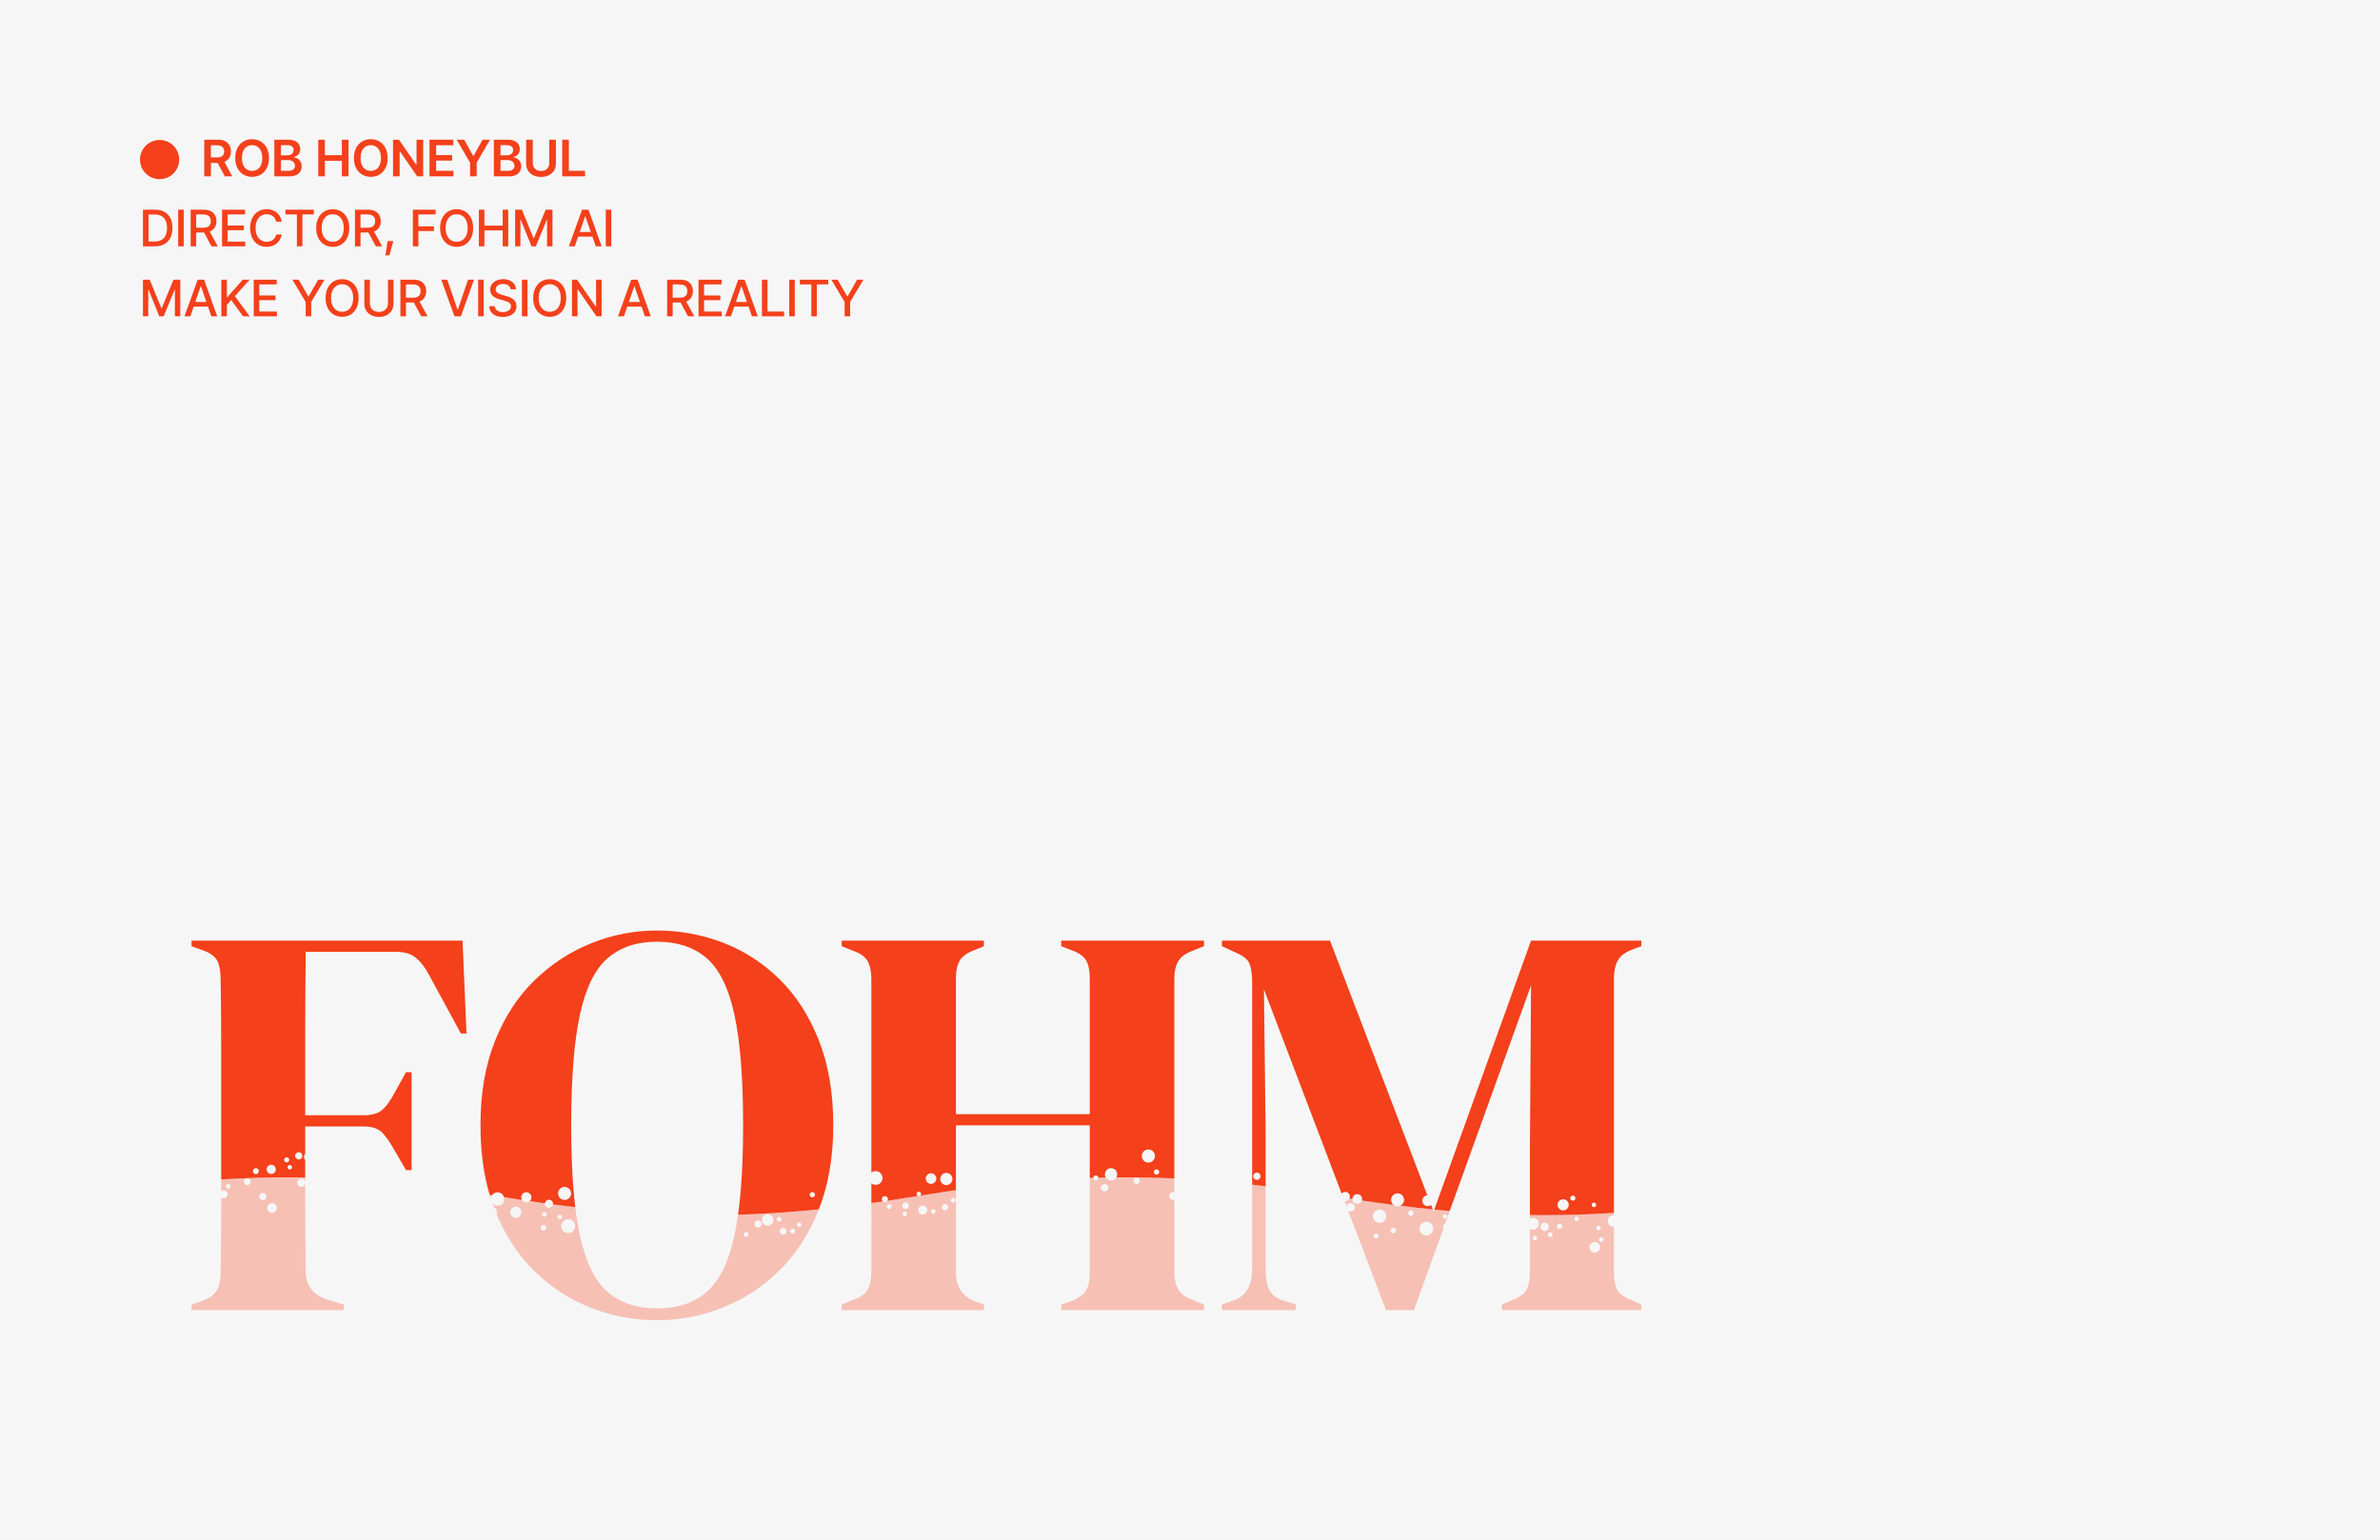
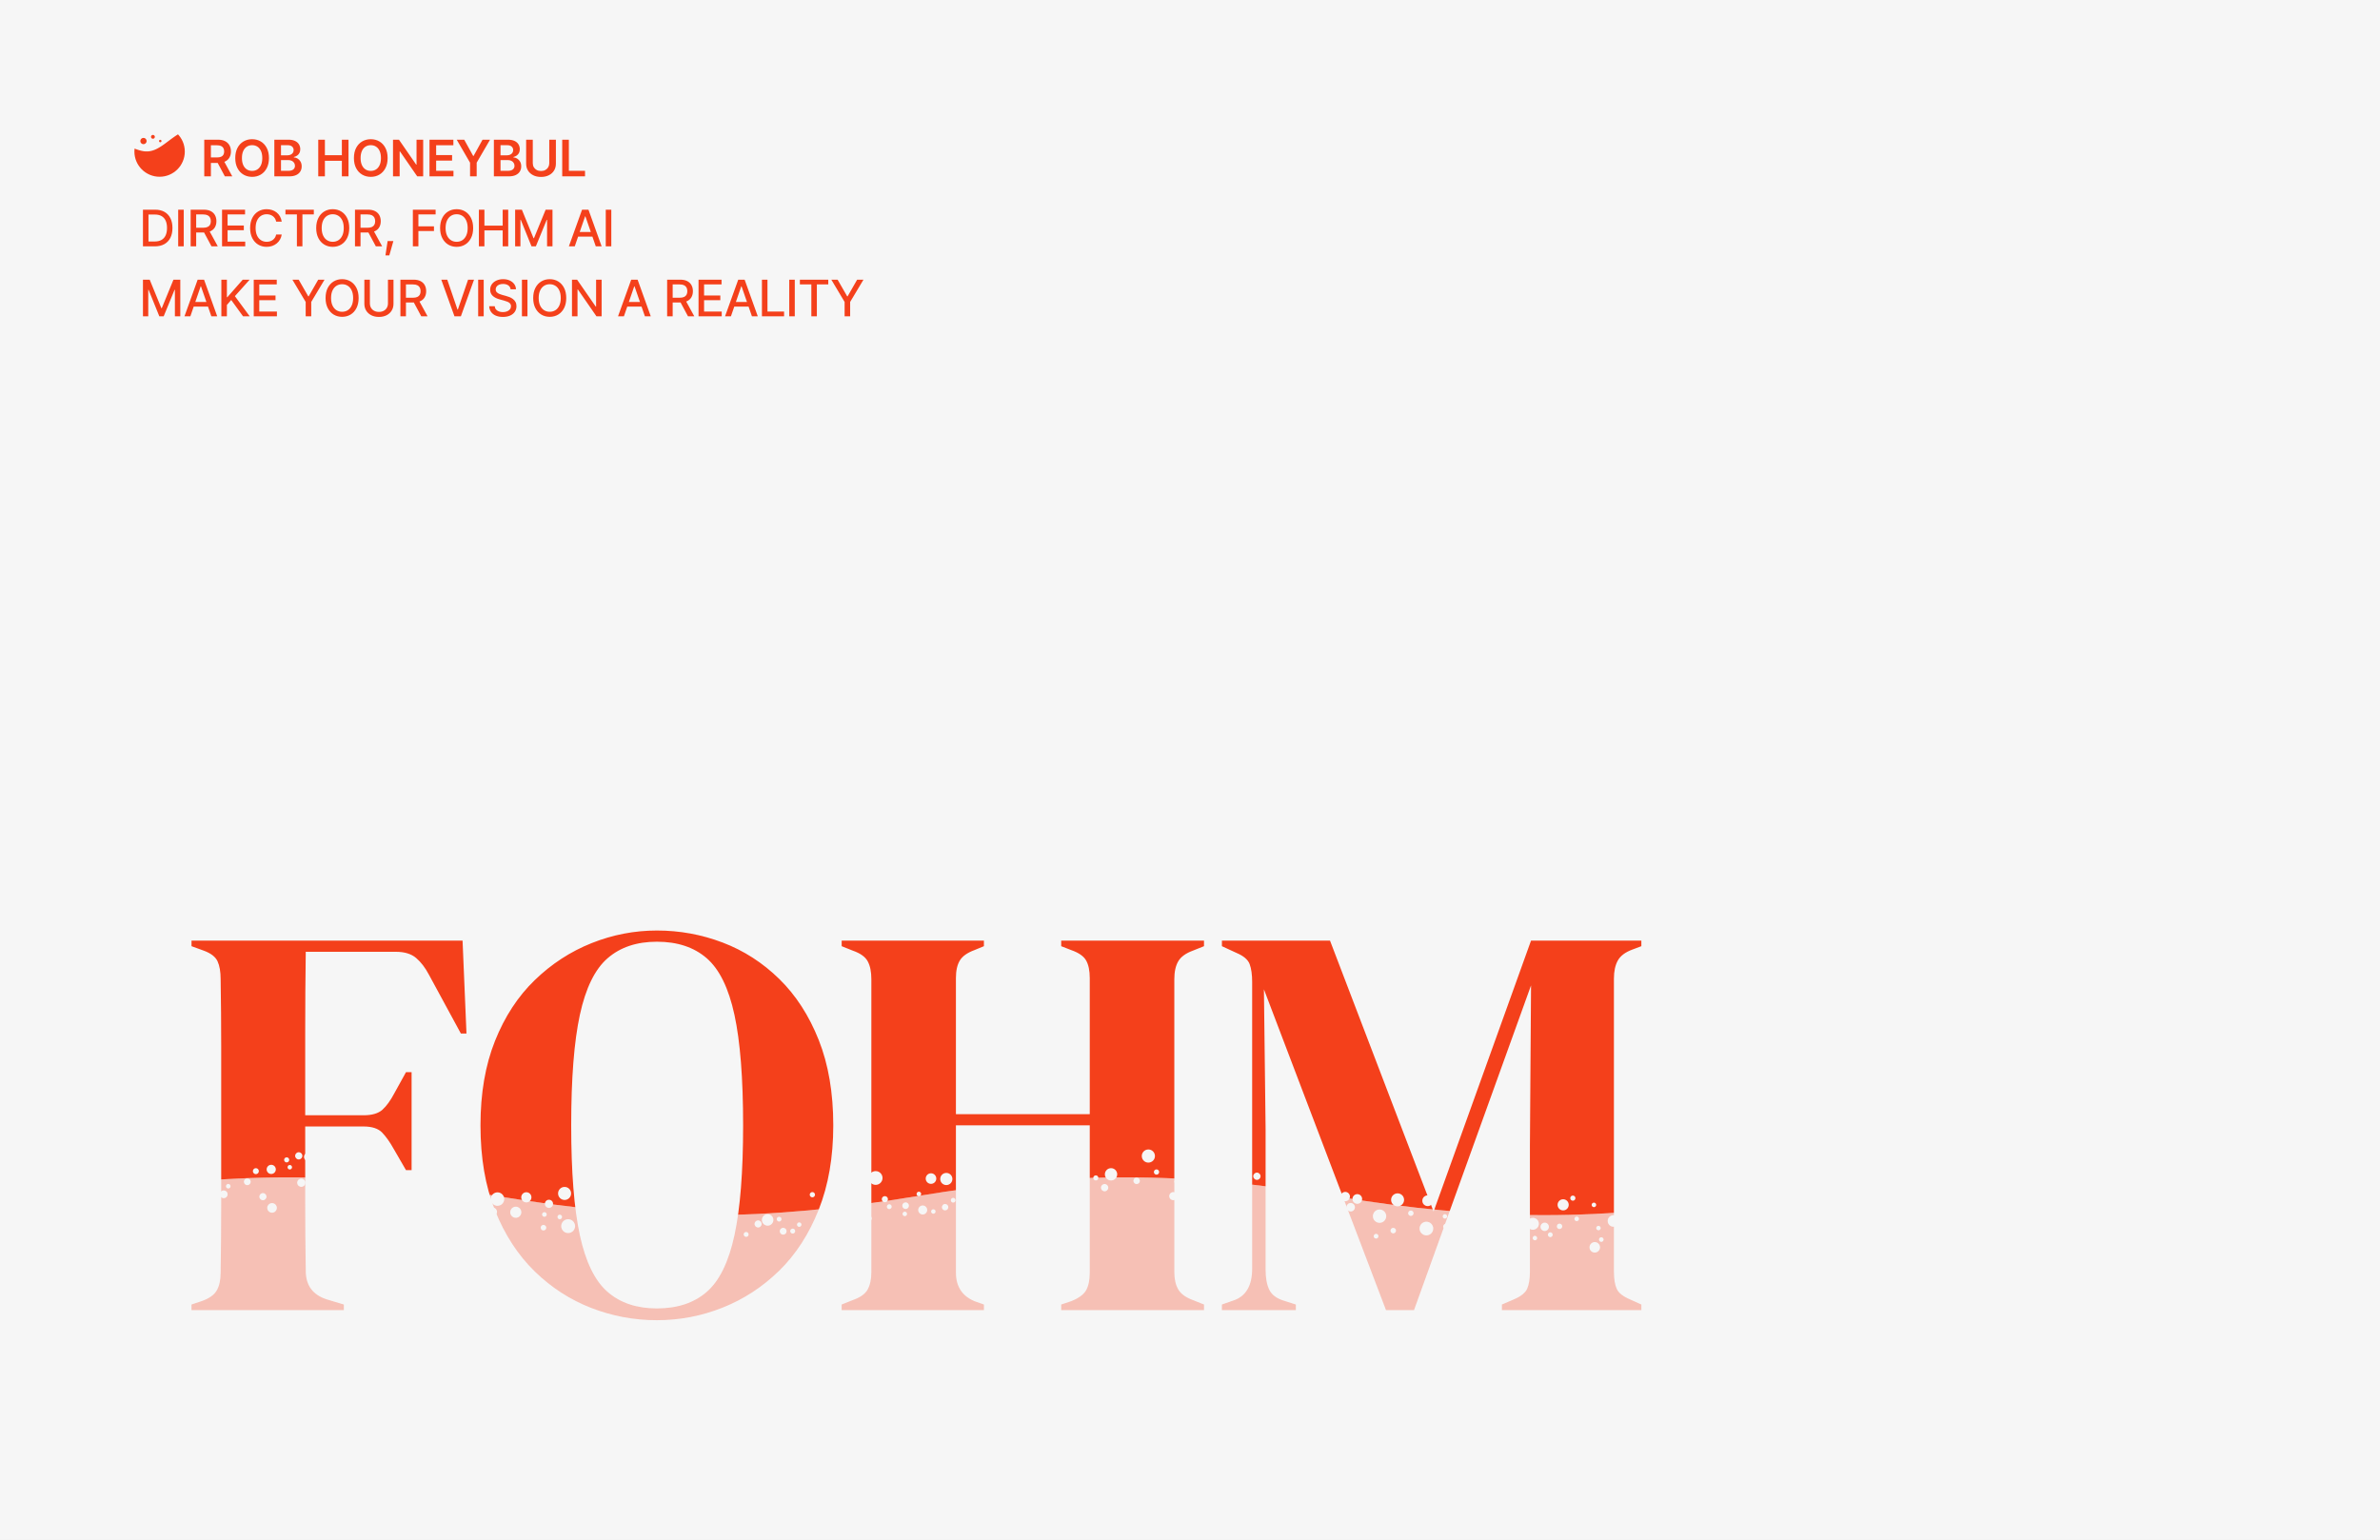
<svg xmlns="http://www.w3.org/2000/svg" viewBox="0 0 850 550" width="850" height="550">
  <rect width="850" height="550" fill="#F6F6F6" />
-   <circle cx="57.00" cy="57.00" r="7.00" fill="#F4401B" />
+   <g transform="translate(44.50 41.64) scale(0.0625)" fill="#F4401B">
+     <defs>
+       <clipPath id="sym38">
+         <circle cx="200" cy="200" r="144" />
+       </clipPath>
+     </defs>
+     <path clip-path="url(#sym38)" d="M56.00 182.72 L59.60 184.06 L63.20 185.39 L66.80 186.70 L70.40 187.97 L74.00 189.21 L77.60 190.41 L81.20 191.55 L84.80 192.64 L88.40 193.66 L92.00 194.61 L95.60 195.49 L99.20 196.29 L102.80 197.00 L106.40 197.62 L110.00 198.14 L113.60 198.57 L117.20 198.90 L120.80 199.11 L124.40 199.22 L128.00 199.22 L131.60 199.11 L135.20 198.88 L138.80 198.53 L142.40 198.07 L146.00 197.48 L149.60 196.78 L153.20 195.97 L156.80 195.03 L160.40 193.98 L164.00 192.82 L167.60 191.55 L171.20 190.16 L174.80 188.67 L178.40 187.07 L182.00 185.37 L185.60 183.58 L189.20 181.69 L192.80 179.71 L196.40 177.65 L200.00 175.50 L203.60 173.28 L207.20 171.00 L210.80 168.64 L214.40 166.23 L218.00 163.76 L221.60 161.25 L225.20 158.69 L228.80 156.10 L232.40 153.47 L236.00 150.82 L239.60 148.15 L243.20 145.46 L246.80 142.77 L250.40 140.07 L254.00 137.37 L257.60 134.68 L261.20 132.00 L264.80 129.34 L268.40 126.69 L272.00 124.07 L275.60 121.48 L279.20 118.92 L282.80 116.39 L286.40 113.90 L290.00 111.46 L293.60 109.05 L297.20 106.68 L300.80 104.37 L304.40 102.09 L308.00 99.87 L311.60 97.69 L315.20 95.55 L318.80 93.47 L322.40 91.42 L326.00 89.43 L329.60 87.47 L333.20 85.55 L336.80 83.67 L340.40 81.83 L344.00 80.01 L344 354 L56 354 Z" />
+     <circle cx="107.84" cy="139.84" r="18" />
+     <circle cx="161.84" cy="115.84" r="11" />
+     <circle cx="203.84" cy="139.84" r="7" />
+   </g>
  <path fill="#F4401B" d="M72.949 63.0V49.904H77.862Q79.374 49.904 80.398 50.432Q81.422 50.959 81.949 51.904Q82.477 52.849 82.477 54.097Q82.477 55.354 81.945 56.276Q81.413 57.199 80.376 57.7Q79.339 58.201 77.827 58.201H74.338V56.241H77.502Q78.39 56.241 78.957 55.995Q79.523 55.749 79.792 55.27Q80.06 54.791 80.06 54.097Q80.06 53.402 79.787 52.906Q79.515 52.409 78.952 52.15Q78.39 51.891 77.493 51.891H75.322V63.0ZM80.306 63.0 77.133 57.059H79.717L82.96 63.0ZM90.044 63.176Q88.33 63.176 86.963 62.376Q85.596 61.576 84.81 60.073Q84.023 58.57 84.023 56.461Q84.023 54.343 84.81 52.835Q85.596 51.328 86.963 50.528Q88.33 49.729 90.044 49.729Q91.766 49.729 93.12 50.528Q94.473 51.328 95.264 52.835Q96.055 54.343 96.055 56.461Q96.055 58.57 95.264 60.073Q94.473 61.576 93.12 62.376Q91.766 63.176 90.044 63.176ZM90.044 61.049Q91.107 61.049 91.924 60.521Q92.742 59.994 93.208 58.97Q93.673 57.946 93.673 56.461Q93.673 54.967 93.208 53.938Q92.742 52.91 91.924 52.383Q91.107 51.855 90.044 51.855Q88.98 51.855 88.158 52.383Q87.337 52.91 86.871 53.938Q86.405 54.967 86.405 56.461Q86.405 57.946 86.871 58.97Q87.337 59.994 88.158 60.521Q88.98 61.049 90.044 61.049ZM97.98 63.0V49.904H103.007Q104.422 49.904 105.363 50.348Q106.303 50.792 106.769 51.561Q107.235 52.33 107.235 53.297Q107.235 54.097 106.931 54.664Q106.628 55.23 106.11 55.582Q105.591 55.934 104.949 56.092V56.224Q105.653 56.25 106.29 56.641Q106.927 57.032 107.336 57.735Q107.744 58.438 107.744 59.432Q107.744 60.451 107.257 61.255Q106.769 62.06 105.78 62.53Q104.791 63.0 103.288 63.0ZM100.353 61.022H102.902Q104.194 61.022 104.769 60.521Q105.345 60.021 105.345 59.247Q105.345 58.658 105.055 58.192Q104.765 57.727 104.233 57.454Q103.701 57.182 102.981 57.182H100.353ZM100.353 55.477H102.708Q103.315 55.477 103.807 55.248Q104.299 55.02 104.585 54.602Q104.87 54.185 104.87 53.613Q104.87 52.857 104.334 52.361Q103.798 51.864 102.761 51.864H100.353ZM113.659 63.0V49.904H116.032V55.45H122.096V49.904H124.469V63.0H122.096V57.445H116.032V63.0ZM132.423 63.176Q130.709 63.176 129.342 62.376Q127.976 61.576 127.189 60.073Q126.403 58.57 126.403 56.461Q126.403 54.343 127.189 52.835Q127.976 51.328 129.342 50.528Q130.709 49.729 132.423 49.729Q134.146 49.729 135.499 50.528Q136.853 51.328 137.644 52.835Q138.435 54.343 138.435 56.461Q138.435 58.57 137.644 60.073Q136.853 61.576 135.499 62.376Q134.146 63.176 132.423 63.176ZM132.423 61.049Q133.487 61.049 134.304 60.521Q135.121 59.994 135.587 58.97Q136.053 57.946 136.053 56.461Q136.053 54.967 135.587 53.938Q135.121 52.91 134.304 52.383Q133.487 51.855 132.423 51.855Q131.36 51.855 130.538 52.383Q129.716 52.91 129.25 53.938Q128.784 54.967 128.784 56.461Q128.784 57.946 129.25 58.97Q129.716 59.994 130.538 60.521Q131.36 61.049 132.423 61.049ZM151.135 49.904V63.0H149.008L142.847 54.079H142.732V63.0H140.359V49.904H142.486L148.647 58.825H148.762V49.904ZM153.393 63.0V49.904H161.918V51.891H155.766V55.406H161.461V57.366H155.766V61.014H161.954V63.0ZM163.113 49.904H165.794L168.993 55.705H169.134L172.333 49.904H175.014L170.241 58.113V63.0H167.877V58.113ZM176.385 63.0V49.904H181.412Q182.827 49.904 183.767 50.348Q184.708 50.792 185.174 51.561Q185.639 52.33 185.639 53.297Q185.639 54.097 185.336 54.664Q185.033 55.23 184.514 55.582Q183.996 55.934 183.354 56.092V56.224Q184.057 56.25 184.695 56.641Q185.332 57.032 185.74 57.735Q186.149 58.438 186.149 59.432Q186.149 60.451 185.661 61.255Q185.174 62.06 184.185 62.53Q183.196 63.0 181.693 63.0ZM178.758 61.022H181.306Q182.598 61.022 183.174 60.521Q183.75 60.021 183.75 59.247Q183.75 58.658 183.46 58.192Q183.17 57.727 182.638 57.454Q182.106 57.182 181.386 57.182H178.758ZM178.758 55.477H181.113Q181.719 55.477 182.212 55.248Q182.704 55.02 182.99 54.602Q183.275 54.185 183.275 53.613Q183.275 52.857 182.739 52.361Q182.203 51.864 181.166 51.864H178.758ZM196.168 49.904H198.533V58.456Q198.533 59.862 197.873 60.93Q197.214 61.998 196.019 62.6Q194.824 63.202 193.224 63.202Q191.624 63.202 190.429 62.6Q189.234 61.998 188.57 60.93Q187.907 59.862 187.907 58.456V49.904H190.28V58.263Q190.28 59.089 190.64 59.722Q191 60.354 191.664 60.719Q192.328 61.084 193.224 61.084Q194.121 61.084 194.78 60.719Q195.439 60.354 195.804 59.722Q196.168 59.089 196.168 58.263ZM200.791 63.0V49.904H203.164V61.014H208.939V63.0Z" />
  <path fill="#F4401B" d="M55.3 88.0H52.065V86.269H55.186Q56.68 86.269 57.673 85.71Q58.666 85.152 59.158 84.067Q59.65 82.981 59.65 81.435Q59.65 79.896 59.163 78.824Q58.675 77.752 57.708 77.194Q56.741 76.636 55.309 76.636H51.995V74.904H55.432Q57.356 74.904 58.736 75.687Q60.116 76.469 60.854 77.932Q61.593 79.396 61.593 81.435Q61.593 83.482 60.85 84.95Q60.107 86.418 58.701 87.209Q57.295 88.0 55.3 88.0ZM53.032 74.904V88.0H51.055V74.904ZM65.618 74.904V88.0H63.64V74.904ZM68.087 88.0V74.904H72.763Q74.283 74.904 75.285 75.427Q76.287 75.95 76.788 76.877Q77.289 77.805 77.289 79.018Q77.289 80.213 76.788 81.127Q76.287 82.041 75.281 82.542Q74.275 83.043 72.745 83.043H69.221V81.355H72.561Q73.536 81.355 74.138 81.074Q74.741 80.793 75.017 80.274Q75.294 79.756 75.294 79.018Q75.294 78.271 75.013 77.73Q74.732 77.189 74.13 76.895Q73.528 76.601 72.552 76.601H70.065V88.0ZM75.54 88.0 72.367 82.085H74.556L77.79 88.0ZM79.302 88.0V74.904H87.519V76.601H81.279V80.547H87.08V82.234H81.279V86.304H87.581V88.0ZM95.218 88.176Q93.531 88.176 92.195 87.367Q90.859 86.559 90.094 85.051Q89.33 83.544 89.33 81.461Q89.33 79.36 90.099 77.853Q90.868 76.346 92.199 75.537Q93.531 74.729 95.218 74.729Q96.255 74.729 97.165 75.027Q98.075 75.326 98.795 75.897Q99.516 76.469 99.986 77.295Q100.457 78.121 100.615 79.167H98.628Q98.514 78.525 98.202 78.038Q97.89 77.55 97.438 77.211Q96.985 76.873 96.427 76.702Q95.869 76.53 95.245 76.53Q94.12 76.53 93.219 77.097Q92.318 77.664 91.804 78.767Q91.29 79.87 91.29 81.461Q91.29 83.061 91.808 84.155Q92.327 85.249 93.223 85.812Q94.12 86.374 95.236 86.374Q95.86 86.374 96.414 86.207Q96.967 86.04 97.424 85.706Q97.881 85.372 98.193 84.893Q98.505 84.414 98.628 83.781H100.615Q100.465 84.757 100.008 85.561Q99.551 86.365 98.839 86.95Q98.127 87.534 97.213 87.855Q96.299 88.176 95.218 88.176ZM101.942 76.601V74.904H112.084V76.601H108.006V88.0H106.037V76.601ZM118.834 88.176Q117.146 88.176 115.81 87.367Q114.474 86.559 113.701 85.051Q112.928 83.544 112.928 81.461Q112.928 79.36 113.701 77.853Q114.474 76.346 115.81 75.537Q117.146 74.729 118.834 74.729Q120.539 74.729 121.866 75.537Q123.193 76.346 123.962 77.853Q124.731 79.36 124.731 81.461Q124.731 83.553 123.962 85.056Q123.193 86.559 121.866 87.367Q120.539 88.176 118.834 88.176ZM118.834 86.374Q119.968 86.374 120.855 85.812Q121.743 85.249 122.257 84.15Q122.771 83.052 122.771 81.461Q122.771 79.861 122.257 78.758Q121.743 77.655 120.855 77.093Q119.968 76.53 118.834 76.53Q117.709 76.53 116.817 77.093Q115.925 77.655 115.406 78.758Q114.888 79.861 114.888 81.461Q114.888 83.052 115.406 84.15Q115.925 85.249 116.817 85.812Q117.709 86.374 118.834 86.374ZM126.779 88.0V74.904H131.455Q132.975 74.904 133.977 75.427Q134.979 75.95 135.48 76.877Q135.981 77.805 135.981 79.018Q135.981 80.213 135.48 81.127Q134.979 82.041 133.973 82.542Q132.966 83.043 131.437 83.043H127.913V81.355H131.252Q132.228 81.355 132.83 81.074Q133.432 80.793 133.709 80.274Q133.986 79.756 133.986 79.018Q133.986 78.271 133.705 77.73Q133.423 77.189 132.821 76.895Q132.219 76.601 131.244 76.601H128.756V88.0ZM134.232 88.0 131.059 82.085H133.248L136.482 88.0ZM137.659 91.243 138.433 86.119H140.489L139.039 91.243ZM147.45 88.0V74.904H155.579V76.601H149.427V80.846H154.991V82.533H149.427V88.0ZM163.085 88.176Q161.397 88.176 160.062 87.367Q158.726 86.559 157.952 85.051Q157.179 83.544 157.179 81.461Q157.179 79.36 157.952 77.853Q158.726 76.346 160.062 75.537Q161.397 74.729 163.085 74.729Q164.79 74.729 166.117 75.537Q167.444 76.346 168.213 77.853Q168.982 79.36 168.982 81.461Q168.982 83.553 168.213 85.056Q167.444 86.559 166.117 87.367Q164.79 88.176 163.085 88.176ZM163.085 86.374Q164.219 86.374 165.106 85.812Q165.994 85.249 166.508 84.15Q167.022 83.052 167.022 81.461Q167.022 79.861 166.508 78.758Q165.994 77.655 165.106 77.093Q164.219 76.53 163.085 76.53Q161.96 76.53 161.068 77.093Q160.176 77.655 159.657 78.758Q159.139 79.861 159.139 81.461Q159.139 83.052 159.657 84.15Q160.176 85.249 161.068 85.812Q161.96 86.374 163.085 86.374ZM171.03 88.0V74.904H173.007V80.6H179.529V74.904H181.507V88.0H179.529V82.296H173.007V88.0ZM183.976 74.904H186.384L190.55 85.082H190.7L194.874 74.904H197.318V88.0H195.384V78.525H195.261L191.385 87.982H189.821L185.989 78.517H185.866V88.0H183.976ZM205.271 88.0H203.171L207.881 74.904H210.167L214.869 88.0H212.777L209.068 77.286H208.963ZM205.623 82.876H212.417V84.528H205.623ZM218.323 74.904V88.0H216.345V74.904Z" />
  <path fill="#F4401B" d="M51.055 99.904H53.463L57.629 110.082H57.778L61.953 99.904H64.396V113.0H62.463V103.525H62.34L58.464 112.982H56.899L53.067 103.517H52.944V113.0H51.055ZM67.982 113.0H65.881L70.592 99.904H72.878L77.58 113.0H75.488L71.779 102.286H71.673ZM68.334 107.876H75.128V109.528H68.334ZM79.056 113.0V99.904H81.033V106.162H81.192L86.694 99.904H89.163L83.89 105.793L89.19 113.0H86.808L82.572 107.155L81.033 108.939V113.0ZM90.622 113.0V99.904H98.84V101.601H92.6V105.547H98.4V107.234H92.6V111.304H98.901V113.0ZM104.429 99.904H106.67L110.098 105.863H110.238L113.649 99.904H115.907L111.153 107.858V113.0H109.175V107.858ZM122.182 113.176Q120.495 113.176 119.159 112.367Q117.823 111.559 117.05 110.051Q116.276 108.544 116.276 106.461Q116.276 104.36 117.05 102.853Q117.823 101.346 119.159 100.537Q120.495 99.729 122.182 99.729Q123.888 99.729 125.215 100.537Q126.542 101.346 127.311 102.853Q128.08 104.36 128.08 106.461Q128.08 108.553 127.311 110.056Q126.542 111.559 125.215 112.367Q123.888 113.176 122.182 113.176ZM122.182 111.374Q123.316 111.374 124.204 110.812Q125.092 110.249 125.606 109.15Q126.12 108.052 126.12 106.461Q126.12 104.861 125.606 103.758Q125.092 102.655 124.204 102.093Q123.316 101.53 122.182 101.53Q121.057 101.53 120.165 102.093Q119.273 102.655 118.755 103.758Q118.236 104.861 118.236 106.461Q118.236 108.052 118.755 109.15Q119.273 110.249 120.165 110.812Q121.057 111.374 122.182 111.374ZM138.556 99.904H140.534V108.518Q140.534 109.889 139.888 110.948Q139.242 112.007 138.073 112.609Q136.904 113.211 135.331 113.211Q133.766 113.211 132.593 112.609Q131.419 112.007 130.773 110.948Q130.127 109.889 130.127 108.518V99.904H132.105V108.359Q132.105 109.247 132.496 109.937Q132.887 110.627 133.612 111.022Q134.337 111.418 135.331 111.418Q136.332 111.418 137.053 111.022Q137.774 110.627 138.165 109.937Q138.556 109.247 138.556 108.359ZM143.003 113.0V99.904H147.679Q149.199 99.904 150.201 100.427Q151.203 100.95 151.704 101.877Q152.205 102.805 152.205 104.018Q152.205 105.213 151.704 106.127Q151.203 107.041 150.197 107.542Q149.191 108.043 147.661 108.043H144.137V106.355H147.477Q148.452 106.355 149.054 106.074Q149.656 105.793 149.933 105.274Q150.21 104.756 150.21 104.018Q150.21 103.271 149.929 102.73Q149.648 102.189 149.046 101.895Q148.443 101.601 147.468 101.601H144.981V113.0ZM150.456 113.0 147.283 107.085H149.472L152.706 113.0ZM159.737 99.904 163.384 110.565H163.525L167.172 99.904H169.299L164.597 113.0H162.312L157.601 99.904ZM172.753 99.904V113.0H170.775V99.904ZM179.608 113.211Q178.14 113.211 177.064 112.75Q175.987 112.288 175.381 111.427Q174.774 110.565 174.704 109.379H176.69Q176.752 110.091 177.152 110.561Q177.551 111.031 178.193 111.26Q178.835 111.488 179.599 111.488Q180.434 111.488 181.093 111.225Q181.753 110.961 182.126 110.482Q182.5 110.003 182.5 109.361Q182.5 108.781 182.17 108.412Q181.841 108.043 181.278 107.801Q180.716 107.56 180.012 107.375L178.474 106.953Q176.892 106.531 175.978 105.692Q175.064 104.853 175.064 103.49Q175.064 102.356 175.675 101.513Q176.286 100.669 177.336 100.199Q178.386 99.729 179.696 99.729Q181.032 99.729 182.047 100.199Q183.062 100.669 183.655 101.482Q184.249 102.295 184.275 103.341H182.359Q182.254 102.436 181.52 101.935Q180.786 101.434 179.652 101.434Q178.861 101.434 178.268 101.684Q177.674 101.935 177.354 102.374Q177.033 102.813 177.033 103.385Q177.033 104.0 177.415 104.387Q177.798 104.773 178.347 104.998Q178.896 105.222 179.406 105.362L180.68 105.705Q181.304 105.863 181.964 106.127Q182.623 106.391 183.19 106.817Q183.757 107.243 184.104 107.872Q184.451 108.5 184.451 109.388Q184.451 110.486 183.88 111.352Q183.308 112.218 182.227 112.714Q181.146 113.211 179.608 113.211ZM188.379 99.904V113.0H186.402V99.904ZM196.333 113.176Q194.645 113.176 193.31 112.367Q191.974 111.559 191.2 110.051Q190.427 108.544 190.427 106.461Q190.427 104.36 191.2 102.853Q191.974 101.346 193.31 100.537Q194.645 99.729 196.333 99.729Q198.038 99.729 199.365 100.537Q200.692 101.346 201.461 102.853Q202.23 104.36 202.23 106.461Q202.23 108.553 201.461 110.056Q200.692 111.559 199.365 112.367Q198.038 113.176 196.333 113.176ZM196.333 111.374Q197.467 111.374 198.354 110.812Q199.242 110.249 199.756 109.15Q200.27 108.052 200.27 106.461Q200.27 104.861 199.756 103.758Q199.242 102.655 198.354 102.093Q197.467 101.53 196.333 101.53Q195.208 101.53 194.316 102.093Q193.424 102.655 192.905 103.758Q192.387 104.861 192.387 106.461Q192.387 108.052 192.905 109.15Q193.424 110.249 194.316 110.812Q195.208 111.374 196.333 111.374ZM214.869 99.904V113.0H213.023L206.387 103.402H206.255V113.0H204.278V99.904H206.106L212.768 109.52H212.891V99.904ZM222.822 113.0H220.722L225.433 99.904H227.718L232.42 113.0H230.328L226.619 102.286H226.514ZM223.174 107.876H229.968V109.528H223.174ZM238.264 113.0V99.904H242.94Q244.46 99.904 245.462 100.427Q246.464 100.95 246.965 101.877Q247.466 102.805 247.466 104.018Q247.466 105.213 246.965 106.127Q246.464 107.041 245.458 107.542Q244.451 108.043 242.922 108.043H239.398V106.355H242.737Q243.713 106.355 244.315 106.074Q244.917 105.793 245.194 105.274Q245.471 104.756 245.471 104.018Q245.471 103.271 245.19 102.73Q244.908 102.189 244.306 101.895Q243.704 101.601 242.729 101.601H240.241V113.0ZM245.717 113.0 242.544 107.085H244.733L247.967 113.0ZM249.478 113.0V99.904H257.696V101.601H251.456V105.547H257.257V107.234H251.456V111.304H257.758V113.0ZM261.044 113.0H258.944L263.655 99.904H265.94L270.642 113.0H268.55L264.841 102.286H264.736ZM261.396 107.876H268.19V109.528H261.396ZM272.118 113.0V99.904H274.096V111.304H280.028V113.0ZM283.851 99.904V113.0H281.874V99.904ZM285.67 101.601V99.904H295.813V101.601H291.735V113.0H289.766V101.601ZM296.902 99.904H299.144L302.571 105.863H302.712L306.122 99.904H308.381L303.626 107.858V113.0H301.648V107.858Z" />
  <defs>
-     <clipPath id="up32">
+     <clipPath id="up39">
      <path d="M28.40 427.32 C82.83 418.32 123.42 418.32 177.85 427.32 C232.28 436.32 272.87 436.32 327.30 427.32 C381.73 418.32 422.32 418.32 476.75 427.32 C531.18 436.32 571.77 436.32 626.20 427.32 L626.20 292.40 L28.40 292.40 Z" />
    </clipPath>
-     <clipPath id="dn32">
+     <clipPath id="dn39">
      <path d="M28.40 427.32 C82.83 418.32 123.42 418.32 177.85 427.32 C232.28 436.32 272.87 436.32 327.30 427.32 C381.73 418.32 422.32 418.32 476.75 427.32 C531.18 436.32 571.77 436.32 626.20 427.32 L626.20 508.00 L28.40 508.00 Z" />
    </clipPath>
-     <mask id="fm32" maskUnits="userSpaceOnUse" x="28.40" y="292.40" width="597.80" height="215.60">
+     <mask id="fm39" maskUnits="userSpaceOnUse" x="28.40" y="292.40" width="597.80" height="215.60">
      <rect x="28.40" y="292.40" width="597.80" height="215.60" fill="#fff" />
      <g fill="#000">
        <circle cx="68.54" cy="426.09" r="0.92" />
        <circle cx="72.90" cy="420.66" r="0.80" />
        <circle cx="79.91" cy="426.63" r="1.39" />
        <circle cx="77.16" cy="419.86" r="0.80" />
        <circle cx="81.52" cy="423.74" r="0.82" />
        <circle cx="88.32" cy="422.15" r="1.22" />
        <circle cx="91.38" cy="418.36" r="1.07" />
        <circle cx="93.90" cy="427.47" r="1.28" />
        <circle cx="96.87" cy="417.73" r="1.64" />
        <circle cx="97.16" cy="431.49" r="1.72" />
        <circle cx="103.50" cy="416.96" r="0.80" />
        <circle cx="102.38" cy="414.33" r="0.91" />
        <circle cx="106.70" cy="412.89" r="1.29" />
        <circle cx="107.61" cy="422.50" r="1.47" />
        <circle cx="111.14" cy="428.05" r="1.43" />
        <circle cx="110.07" cy="413.28" r="1.49" />
        <circle cx="114.92" cy="421.29" r="0.80" />
        <circle cx="116.20" cy="414.32" r="0.86" />
        <circle cx="122.48" cy="426.21" r="1.23" />
        <circle cx="122.74" cy="420.25" r="2.07" />
        <circle cx="130.28" cy="426.50" r="0.80" />
        <circle cx="137.20" cy="420.56" r="1.50" />
        <circle cx="135.20" cy="427.50" r="1.79" />
        <circle cx="138.65" cy="417.82" r="0.81" />
        <circle cx="138.61" cy="423.60" r="0.80" />
        <circle cx="143.61" cy="425.99" r="0.80" />
        <circle cx="143.79" cy="431.83" r="0.96" />
        <circle cx="149.46" cy="425.70" r="0.87" />
        <circle cx="149.94" cy="431.86" r="0.81" />
        <circle cx="154.17" cy="414.73" r="0.80" />
        <circle cx="156.60" cy="417.76" r="0.87" />
        <circle cx="159.71" cy="414.47" r="1.19" />
        <circle cx="159.07" cy="430.09" r="2.51" />
        <circle cx="164.53" cy="422.09" r="0.82" />
        <circle cx="166.34" cy="425.46" r="1.79" />
        <circle cx="170.47" cy="430.26" r="2.03" />
        <circle cx="173.04" cy="433.49" r="0.80" />
        <circle cx="175.95" cy="432.89" r="1.55" />
        <circle cx="177.68" cy="428.34" r="2.41" />
        <circle cx="184.21" cy="433.04" r="1.99" />
        <circle cx="187.98" cy="427.71" r="1.82" />
        <circle cx="194.10" cy="438.56" r="1.00" />
        <circle cx="194.43" cy="433.83" r="0.83" />
        <circle cx="199.92" cy="434.72" r="0.82" />
        <circle cx="196.06" cy="430.03" r="1.46" />
        <circle cx="202.91" cy="438.00" r="2.48" />
        <circle cx="201.64" cy="426.32" r="2.33" />
        <circle cx="209.24" cy="434.37" r="1.30" />
        <circle cx="212.73" cy="439.56" r="0.95" />
        <circle cx="212.53" cy="427.35" r="2.21" />
        <circle cx="217.09" cy="436.93" r="1.85" />
        <circle cx="222.22" cy="433.17" r="1.63" />
        <circle cx="227.05" cy="435.89" r="0.86" />
        <circle cx="226.57" cy="443.96" r="1.73" />
        <circle cx="231.41" cy="432.62" r="1.36" />
        <circle cx="233.37" cy="437.32" r="1.20" />
        <circle cx="236.64" cy="444.77" r="1.56" />
        <circle cx="239.49" cy="436.62" r="0.81" />
        <circle cx="242.79" cy="438.66" r="1.49" />
        <circle cx="247.53" cy="437.01" r="0.82" />
        <circle cx="247.81" cy="432.43" r="2.46" />
        <circle cx="249.45" cy="426.06" r="1.00" />
        <circle cx="250.16" cy="439.33" r="1.04" />
        <circle cx="255.82" cy="425.58" r="0.84" />
        <circle cx="255.65" cy="441.96" r="1.05" />
        <circle cx="261.55" cy="438.65" r="0.80" />
        <circle cx="261.52" cy="428.11" r="2.48" />
        <circle cx="266.48" cy="440.96" r="0.88" />
        <circle cx="270.75" cy="437.22" r="1.27" />
        <circle cx="274.16" cy="435.78" r="2.06" />
        <circle cx="279.71" cy="439.82" r="1.23" />
        <circle cx="278.25" cy="435.51" r="0.86" />
        <circle cx="285.44" cy="437.46" r="0.80" />
        <circle cx="283.11" cy="439.77" r="0.89" />
        <circle cx="290.13" cy="426.77" r="0.94" />
        <circle cx="293.98" cy="439.44" r="1.91" />
        <circle cx="295.93" cy="431.37" r="1.97" />
        <circle cx="299.63" cy="437.44" r="0.94" />
        <circle cx="302.62" cy="435.77" r="0.80" />
        <circle cx="304.28" cy="440.39" r="0.82" />
        <circle cx="307.57" cy="436.79" r="0.89" />
        <circle cx="310.25" cy="435.26" r="1.08" />
        <circle cx="312.73" cy="420.80" r="2.46" />
        <circle cx="316.02" cy="428.38" r="1.10" />
        <circle cx="317.60" cy="431.05" r="0.87" />
        <circle cx="323.14" cy="433.63" r="0.80" />
        <circle cx="323.43" cy="430.69" r="1.19" />
        <circle cx="329.54" cy="432.23" r="1.61" />
        <circle cx="328.17" cy="426.51" r="0.82" />
        <circle cx="333.34" cy="432.77" r="0.80" />
        <circle cx="332.50" cy="421.01" r="1.89" />
        <circle cx="337.54" cy="431.23" r="1.15" />
        <circle cx="337.97" cy="421.16" r="2.17" />
        <circle cx="340.42" cy="428.75" r="0.85" />
        <circle cx="347.99" cy="419.80" r="1.39" />
        <circle cx="349.90" cy="424.86" r="1.66" />
        <circle cx="353.50" cy="424.60" r="0.87" />
        <circle cx="356.32" cy="421.45" r="1.13" />
        <circle cx="362.17" cy="417.87" r="0.82" />
        <circle cx="360.28" cy="422.88" r="0.90" />
        <circle cx="366.70" cy="422.55" r="1.49" />
        <circle cx="364.47" cy="418.29" r="0.89" />
        <circle cx="372.71" cy="421.75" r="2.17" />
        <circle cx="381.68" cy="426.47" r="2.40" />
        <circle cx="385.00" cy="408.94" r="1.12" />
        <circle cx="384.58" cy="421.02" r="0.90" />
        <circle cx="391.36" cy="420.77" r="0.91" />
        <circle cx="396.80" cy="419.49" r="2.20" />
        <circle cx="394.51" cy="424.26" r="1.31" />
        <circle cx="405.94" cy="421.82" r="1.16" />
        <circle cx="410.13" cy="412.96" r="2.35" />
        <circle cx="413.04" cy="418.67" r="0.94" />
        <circle cx="419.03" cy="427.28" r="1.45" />
        <circle cx="420.42" cy="422.11" r="0.99" />
        <circle cx="425.23" cy="423.36" r="1.14" />
        <circle cx="427.36" cy="422.39" r="0.94" />
        <circle cx="428.05" cy="414.00" r="0.87" />
        <circle cx="432.71" cy="418.62" r="1.02" />
        <circle cx="431.70" cy="425.25" r="0.93" />
        <circle cx="439.45" cy="424.05" r="1.15" />
        <circle cx="437.78" cy="422.40" r="0.85" />
        <circle cx="444.29" cy="426.51" r="2.41" />
        <circle cx="442.69" cy="429.73" r="0.80" />
        <circle cx="448.90" cy="420.18" r="1.30" />
        <circle cx="454.17" cy="427.74" r="0.81" />
        <circle cx="456.13" cy="424.66" r="1.08" />
        <circle cx="460.45" cy="426.54" r="0.81" />
        <circle cx="462.33" cy="432.39" r="0.80" />
        <circle cx="466.01" cy="415.05" r="0.99" />
        <circle cx="466.70" cy="433.14" r="1.08" />
        <circle cx="473.44" cy="426.89" r="0.86" />
        <circle cx="477.07" cy="430.09" r="1.02" />
        <circle cx="482.39" cy="431.25" r="1.52" />
        <circle cx="480.45" cy="427.44" r="1.67" />
        <circle cx="484.75" cy="428.30" r="1.73" />
        <circle cx="491.46" cy="441.60" r="0.85" />
        <circle cx="492.70" cy="434.44" r="2.39" />
        <circle cx="497.59" cy="439.60" r="0.99" />
        <circle cx="499.14" cy="428.61" r="2.32" />
        <circle cx="503.88" cy="433.39" r="0.97" />
        <circle cx="509.43" cy="438.86" r="2.45" />
        <circle cx="509.89" cy="428.93" r="1.92" />
        <circle cx="516.39" cy="438.14" r="0.97" />
        <circle cx="516.05" cy="434.52" r="0.80" />
        <circle cx="521.28" cy="437.46" r="1.75" />
        <circle cx="523.50" cy="447.07" r="1.61" />
        <circle cx="530.97" cy="437.71" r="0.80" />
        <circle cx="529.10" cy="428.33" r="0.80" />
        <circle cx="533.72" cy="441.61" r="2.42" />
        <circle cx="539.23" cy="437.49" r="1.86" />
        <circle cx="538.25" cy="430.49" r="0.92" />
        <circle cx="542.59" cy="440.60" r="1.80" />
        <circle cx="545.52" cy="431.69" r="0.80" />
        <circle cx="547.46" cy="437.16" r="2.14" />
        <circle cx="548.19" cy="442.26" r="0.80" />
        <circle cx="553.68" cy="441.07" r="0.86" />
        <circle cx="551.68" cy="438.25" r="1.50" />
        <circle cx="558.27" cy="430.39" r="1.99" />
        <circle cx="556.98" cy="438.07" r="0.97" />
        <circle cx="563.11" cy="435.40" r="0.82" />
        <circle cx="561.73" cy="428.00" r="0.92" />
        <circle cx="569.56" cy="445.57" r="1.88" />
        <circle cx="569.26" cy="430.41" r="0.81" />
        <circle cx="570.88" cy="438.69" r="0.80" />
        <circle cx="571.89" cy="442.80" r="0.83" />
        <circle cx="576.24" cy="436.16" r="2.07" />
        <circle cx="580.57" cy="435.92" r="0.85" />
      </g>
    </mask>
  </defs>
-   <g mask="url(#fm32)">
-     <g clip-path="url(#up32)">
+   <g mask="url(#fm39)">
+     <g clip-path="url(#up39)">
      <path fill="#F4401B" d="M68.4 468.0V466.0L72.0 464.8Q76.0 463.4 77.4 461.0Q78.8 458.6 78.8 454.6Q79.0 442.6 79.0 430.4Q79.0 418.2 79.0 406.0V398.0Q79.0 386.0 79.0 373.9Q79.0 361.8 78.8 349.8Q78.8 345.8 77.7 343.4Q76.6 341.0 72.8 339.6L68.4 338.0V336.0H165.2L166.6 369.2H164.6L153.2 348.2Q151.2 344.4 148.6 342.2Q146.0 340.0 141.4 340.0H109.2Q109.0 354.2 109.0 369.0Q109.0 383.8 109.0 398.4H129.8Q134.4 398.4 136.6 396.4Q138.8 394.4 140.8 390.6L145.0 383.0H147.0V418.0H145.0L140.6 410.4Q138.6 406.8 136.5 404.6Q134.4 402.4 129.8 402.4H109.0Q109.0 416.4 109.0 429.1Q109.0 441.8 109.2 454.0Q109.2 461.8 116.8 464.2L122.8 466.0V468.0ZM234.6 471.6Q222.4 471.6 211.1 467.2Q199.8 462.8 190.9 454.1Q182 445.4 176.8 432.4Q171.6 419.4 171.6 402.0Q171.6 384.8 176.8 371.8Q182 358.8 191 350.1Q200 341.4 211.3 336.9Q222.6 332.4 234.6 332.4Q246.8 332.4 258.1 336.7Q269.4 341.0 278.3 349.7Q287.2 358.4 292.4 371.5Q297.6 384.6 297.6 402.0Q297.6 419.0 292.4 432.1Q287.2 445.2 278.3 453.9Q269.4 462.6 258.1 467.1Q246.8 471.6 234.6 471.6ZM234.6 467.4Q245.6 467.4 252.4 461.5Q259.2 455.6 262.3 441.3Q265.4 427.0 265.4 402.0Q265.4 376.8 262.3 362.5Q259.2 348.2 252.4 342.3Q245.6 336.4 234.6 336.4Q223.8 336.4 217.0 342.3Q210.2 348.2 207.1 362.5Q204 376.8 204 402.0Q204 427.0 207.1 441.3Q210.2 455.6 217.0 461.5Q223.8 467.4 234.6 467.4ZM300.6 468.0V466.0L304.6 464.4Q308.6 463.0 309.9 460.6Q311.2 458.2 311.2 454.4V349.8Q311.2 345.8 309.9 343.4Q308.6 341.0 304.6 339.6L300.6 338.0V336.0H351.4V338.0L348.0 339.4Q344.2 340.8 342.8 343.1Q341.4 345.4 341.4 349.4V398.0H389.2V349.4Q389.2 345.4 387.9 343.1Q386.6 340.8 382.6 339.4L379.0 338.0V336.0H430.0V338.0L426.0 339.6Q422.2 341.0 420.8 343.4Q419.4 345.8 419.4 349.8V454.4Q419.4 458.2 420.8 460.6Q422.2 463.0 426.0 464.4L430.0 466.0V468.0H379.0V466.0L382.6 464.8Q386.6 463.2 387.9 460.9Q389.2 458.6 389.2 454.6V402.0H341.4V454.6Q341.4 462.0 348.0 464.8L351.4 466.0V468.0ZM436.4 468.0V466.0L440.4 464.6Q447.2 462.4 447.2 453.2V350.8Q447.2 346.8 446.3 344.4Q445.4 342.0 441.6 340.4L436.4 338.0V336.0H475.0L512.0 432.8L546.8 336.0H586.2V338.0L583.0 339.2Q579.2 340.6 577.8 343.1Q576.4 345.6 576.4 349.6V454.2Q576.4 458.2 577.4 460.4Q578.4 462.6 582.2 464.2L586.2 466.0V468.0H536.4V466.0L540.6 464.2Q544.4 462.6 545.4 460.4Q546.4 458.2 546.4 454.2V409.2L546.8 352.0L505.0 468.0H495.0L451.4 353.4L452.0 403.2V453.6Q452.0 458.0 453.3 460.7Q454.6 463.4 458.4 464.6L462.8 466.0V468.0Z" />
    </g>
-     <g clip-path="url(#dn32)">
+     <g clip-path="url(#dn39)">
      <path fill-opacity=".3" fill="#F4401B" d="M68.4 468.0V466.0L72.0 464.8Q76.0 463.4 77.4 461.0Q78.8 458.6 78.8 454.6Q79.0 442.6 79.0 430.4Q79.0 418.2 79.0 406.0V398.0Q79.0 386.0 79.0 373.9Q79.0 361.8 78.8 349.8Q78.8 345.8 77.7 343.4Q76.6 341.0 72.8 339.6L68.4 338.0V336.0H165.2L166.6 369.2H164.6L153.2 348.2Q151.2 344.4 148.6 342.2Q146.0 340.0 141.4 340.0H109.2Q109.0 354.2 109.0 369.0Q109.0 383.8 109.0 398.4H129.8Q134.4 398.4 136.6 396.4Q138.8 394.4 140.8 390.6L145.0 383.0H147.0V418.0H145.0L140.6 410.4Q138.6 406.8 136.5 404.6Q134.4 402.4 129.8 402.4H109.0Q109.0 416.4 109.0 429.1Q109.0 441.8 109.2 454.0Q109.2 461.8 116.8 464.2L122.8 466.0V468.0ZM234.6 471.6Q222.4 471.6 211.1 467.2Q199.8 462.8 190.9 454.1Q182 445.4 176.8 432.4Q171.6 419.4 171.6 402.0Q171.6 384.8 176.8 371.8Q182 358.8 191 350.1Q200 341.4 211.3 336.9Q222.6 332.4 234.6 332.4Q246.8 332.4 258.1 336.7Q269.4 341.0 278.3 349.7Q287.2 358.4 292.4 371.5Q297.6 384.6 297.6 402.0Q297.6 419.0 292.4 432.1Q287.2 445.2 278.3 453.9Q269.4 462.6 258.1 467.1Q246.8 471.6 234.6 471.6ZM234.6 467.4Q245.6 467.4 252.4 461.5Q259.2 455.6 262.3 441.3Q265.4 427.0 265.4 402.0Q265.4 376.8 262.3 362.5Q259.2 348.2 252.4 342.3Q245.6 336.4 234.6 336.4Q223.8 336.4 217.0 342.3Q210.2 348.2 207.1 362.5Q204 376.8 204 402.0Q204 427.0 207.1 441.3Q210.2 455.6 217.0 461.5Q223.8 467.4 234.6 467.4ZM300.6 468.0V466.0L304.6 464.4Q308.6 463.0 309.9 460.6Q311.2 458.2 311.2 454.4V349.8Q311.2 345.8 309.9 343.4Q308.6 341.0 304.6 339.6L300.6 338.0V336.0H351.4V338.0L348.0 339.4Q344.2 340.8 342.8 343.1Q341.4 345.4 341.4 349.4V398.0H389.2V349.4Q389.2 345.4 387.9 343.1Q386.6 340.8 382.6 339.4L379.0 338.0V336.0H430.0V338.0L426.0 339.6Q422.2 341.0 420.8 343.4Q419.4 345.8 419.4 349.8V454.4Q419.4 458.2 420.8 460.6Q422.2 463.0 426.0 464.4L430.0 466.0V468.0H379.0V466.0L382.6 464.8Q386.6 463.2 387.9 460.9Q389.2 458.6 389.2 454.6V402.0H341.4V454.6Q341.4 462.0 348.0 464.8L351.4 466.0V468.0ZM436.4 468.0V466.0L440.4 464.6Q447.2 462.4 447.2 453.2V350.8Q447.2 346.8 446.3 344.4Q445.4 342.0 441.6 340.4L436.4 338.0V336.0H475.0L512.0 432.8L546.8 336.0H586.2V338.0L583.0 339.2Q579.2 340.6 577.8 343.1Q576.4 345.6 576.4 349.6V454.2Q576.4 458.2 577.4 460.4Q578.4 462.6 582.2 464.2L586.2 466.0V468.0H536.4V466.0L540.6 464.2Q544.4 462.6 545.4 460.4Q546.4 458.2 546.4 454.2V409.2L546.8 352.0L505.0 468.0H495.0L451.4 353.4L452.0 403.2V453.6Q452.0 458.0 453.3 460.7Q454.6 463.4 458.4 464.6L462.8 466.0V468.0Z" />
    </g>
  </g>
</svg>
